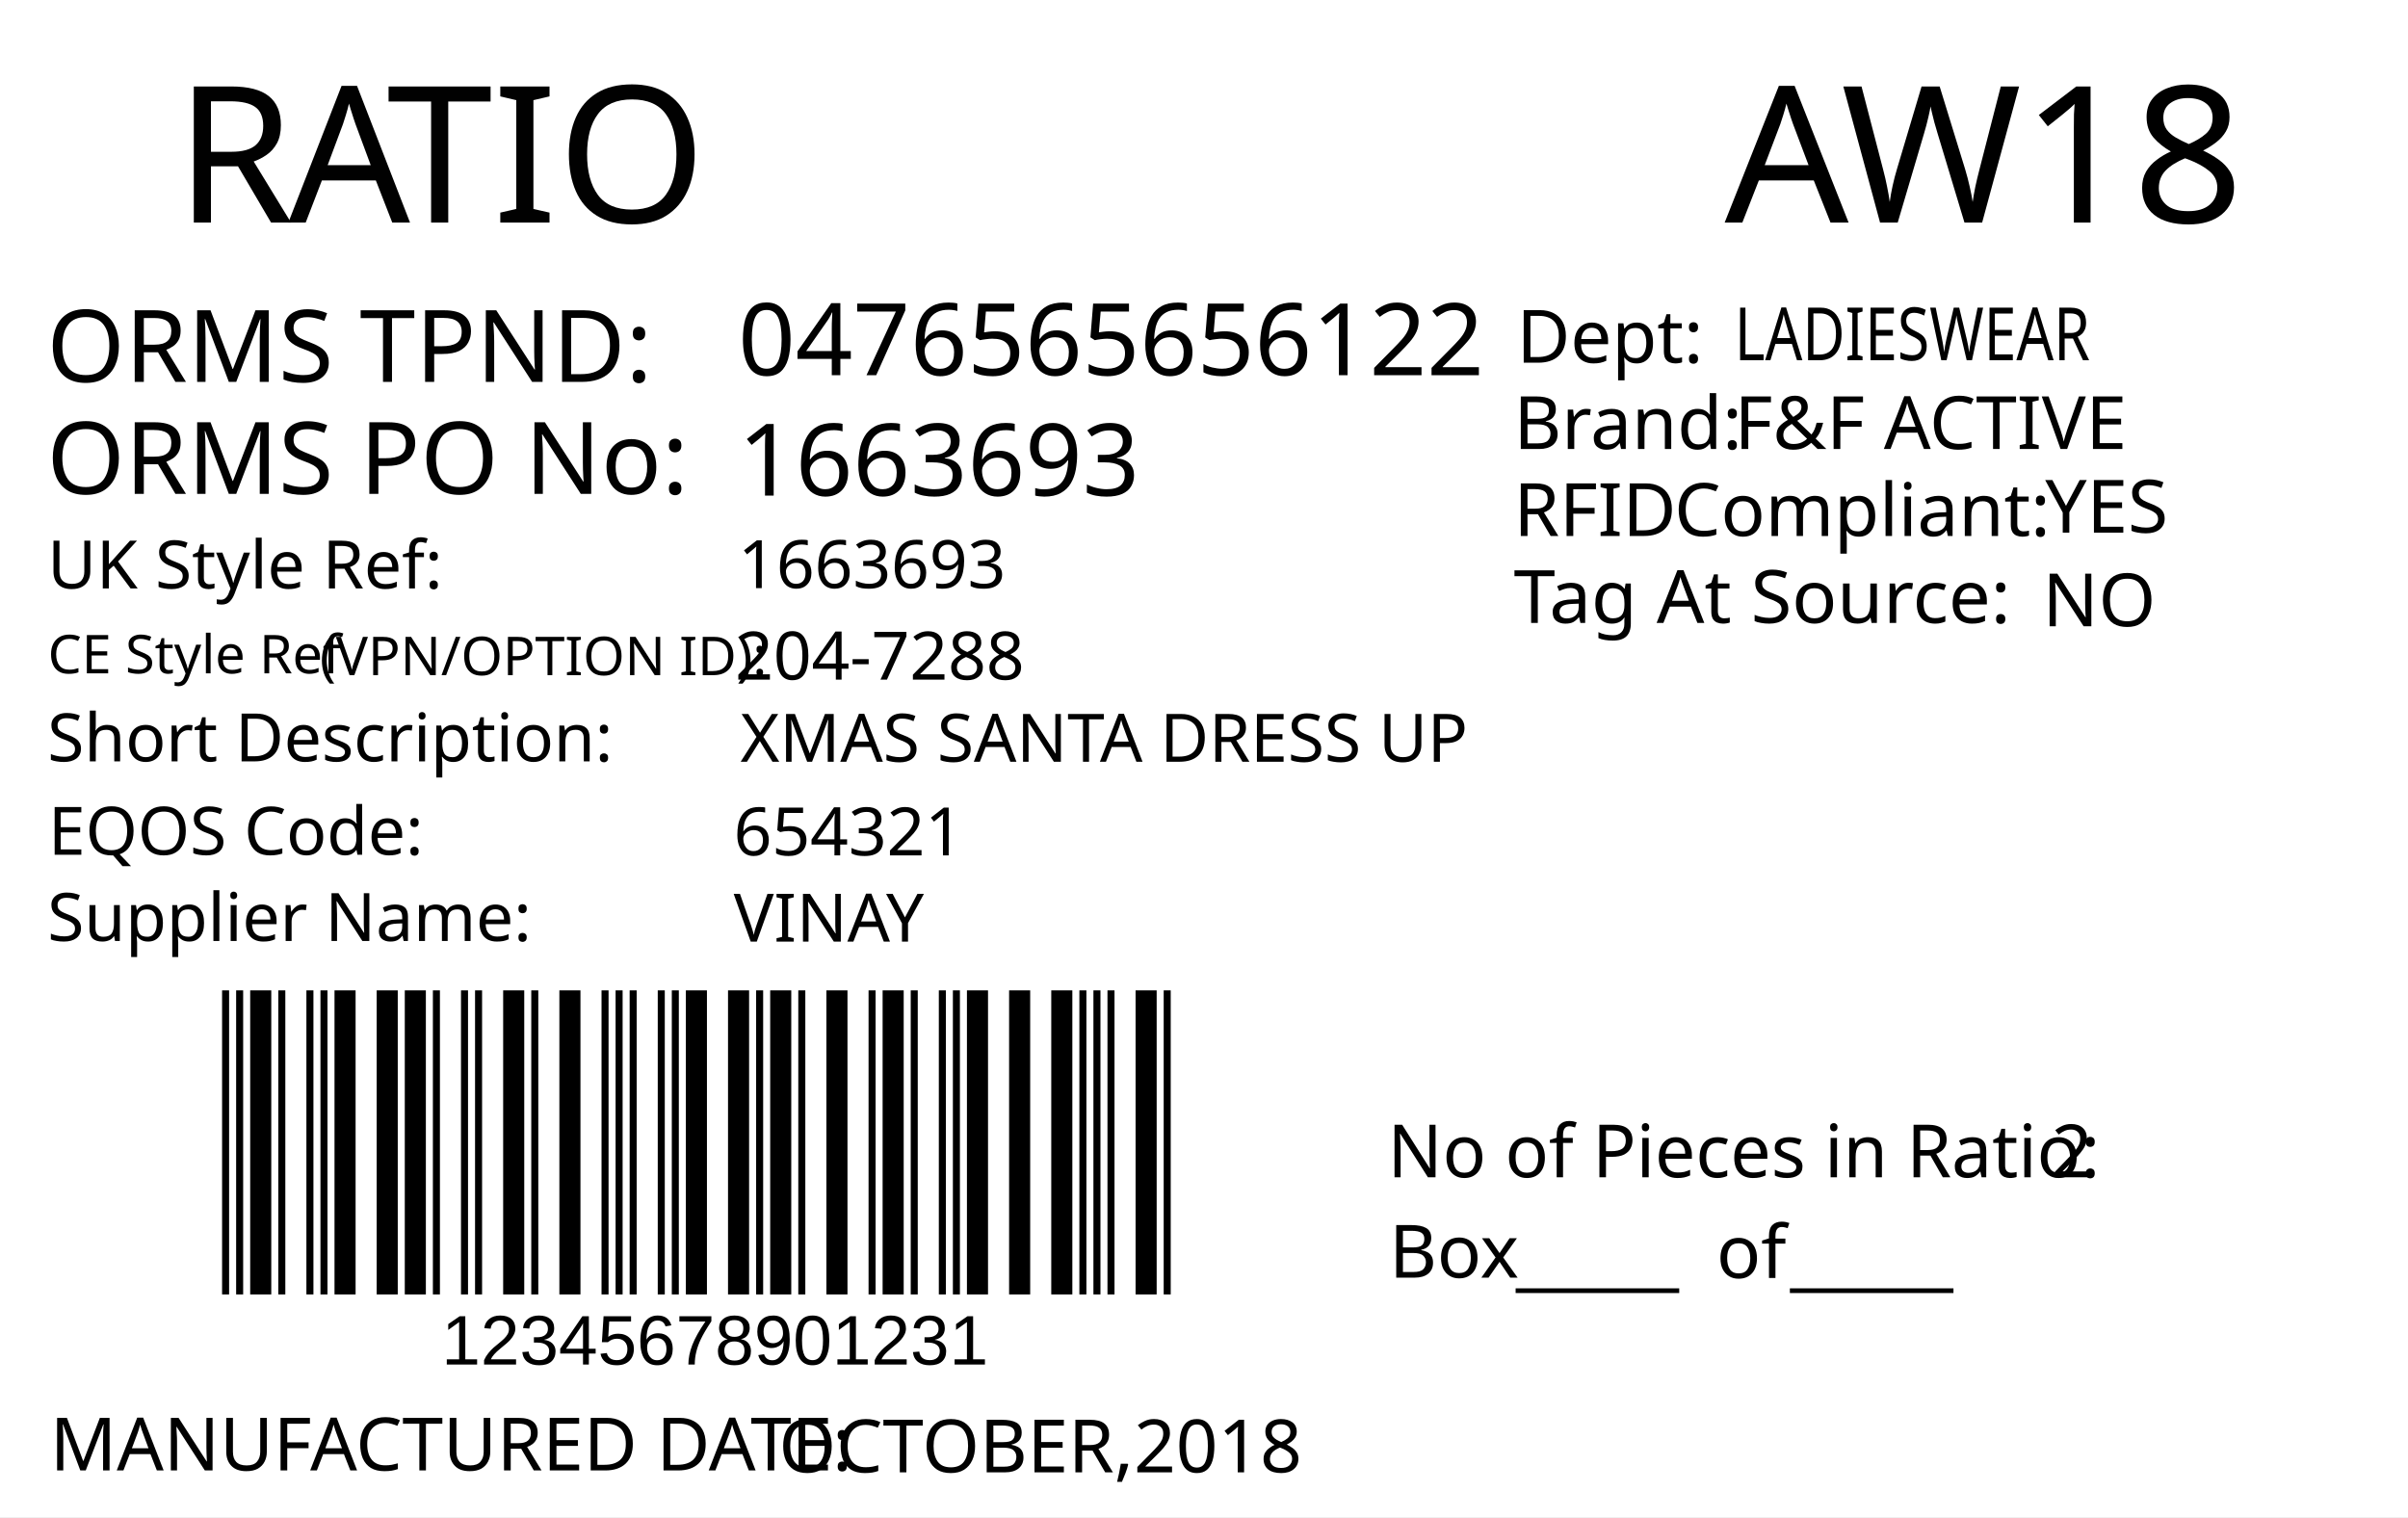
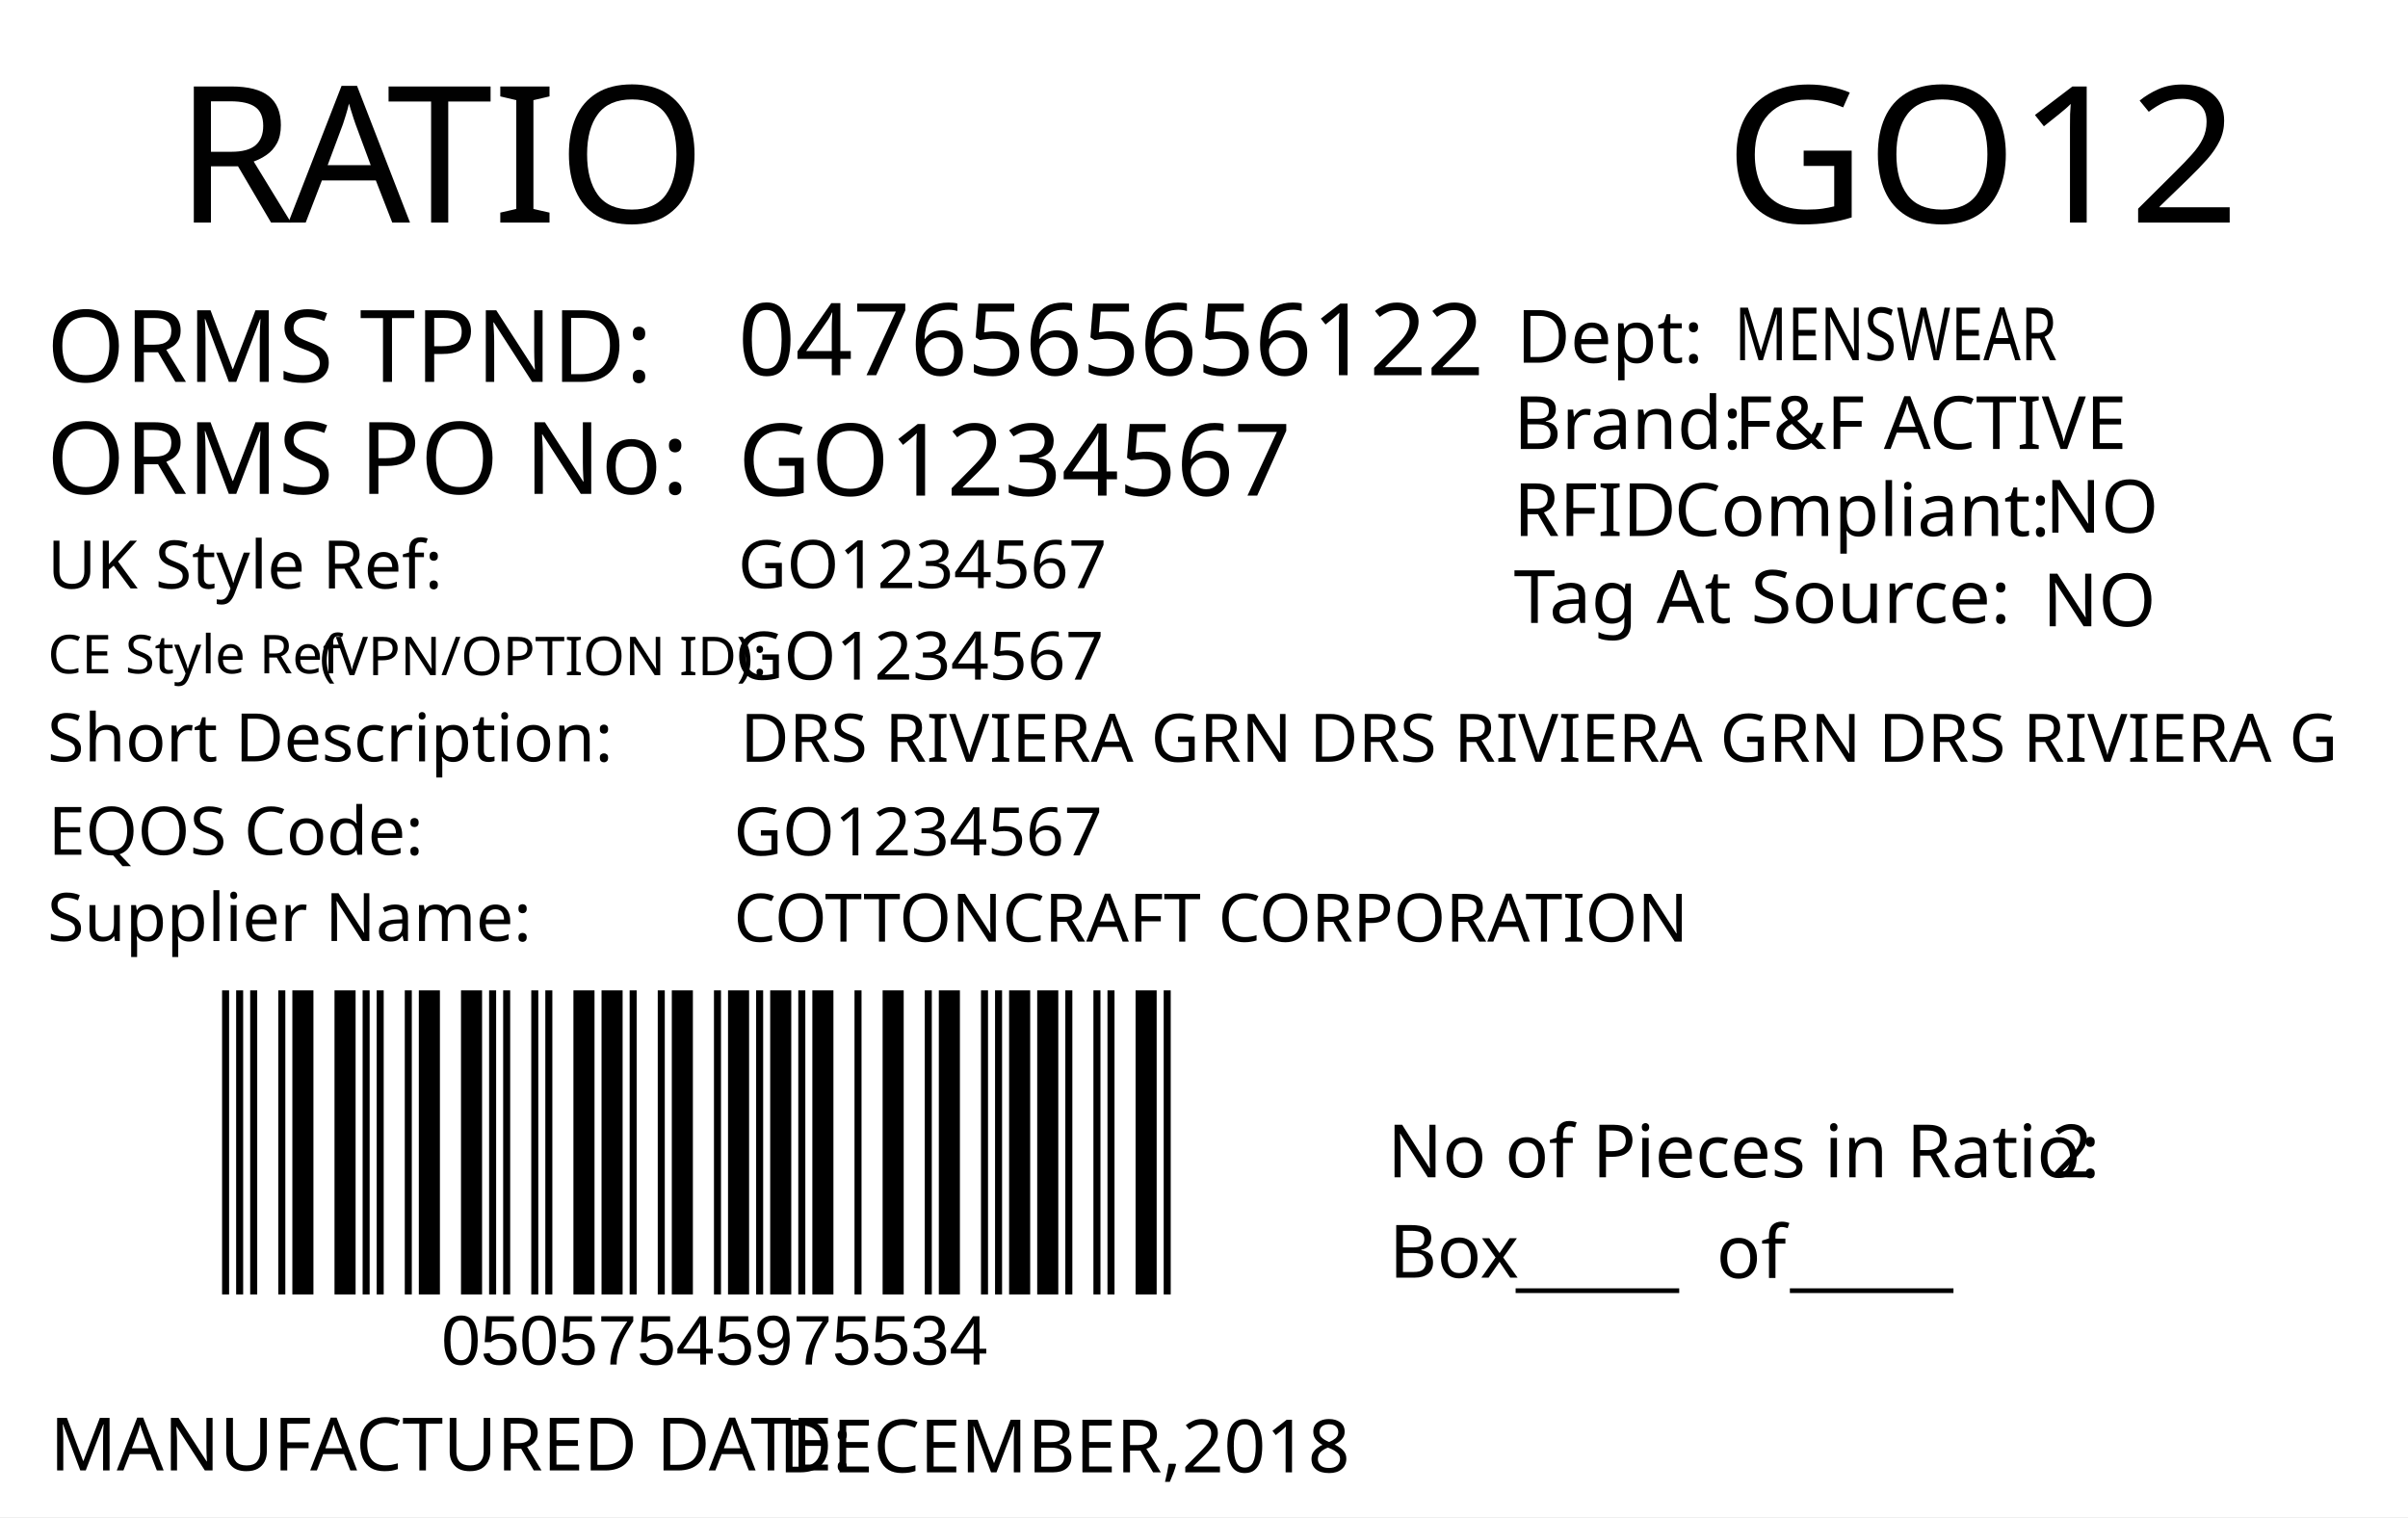
<svg xmlns="http://www.w3.org/2000/svg" version="1.1" id="Layer_1" x="0px" y="0px" viewBox="0 0 360 226.8" style="enable-background:new 0 0 360 226.8;" xml:space="preserve">
  <g>
    <rect y="0" style="fill:#FFFFFF;" width="360" height="226.8" />
  </g>
  <g>
    <text transform="matrix(1 0 0 1 26.2101 33.2706)" style="fill:#010101; font-family:'FranklinGothicBT-RomanCondensed', FrankGoth Cn BT; font-size:28.5px;">R</text>
    <text transform="matrix(1 0 0 1 43.1101 33.2706)" style="fill:#010101; font-family:'FranklinGothicBT-RomanCondensed', FrankGoth Cn BT; font-size:28.5px;">A</text>
    <text transform="matrix(1 0 0 1 57.8101 33.2706)" style="fill:#010101; font-family:'FranklinGothicBT-RomanCondensed', FrankGoth Cn BT; font-size:28.5px;">TIO</text>
  </g>
  <text transform="matrix(0.9824 0 0 1 207.4434 176.0099)" style="fill:#010101; font-family:'FranklinGothicBT-RomanCondensed', FrankGoth Cn BT; font-size:11px;">No of Pieces in Ratio:</text>
  <text transform="matrix(1 0 0 1 207.6777 191.0099)" style="fill:#010101; font-family:'FranklinGothicBT-RomanCondensed', FrankGoth Cn BT; font-size:11px;">Box</text>
  <text transform="matrix(0.9824 0 0 1 306.6689 176.0099)" style="fill:#010101; font-family:'FranklinGothicBT-RomanCondensed', FrankGoth Cn BT; font-size:11px;" id="pieces_in_ratio">2</text>
-   <text transform="matrix(1.0186 0 0 1 257.8419 33.272)" style="font-family:'FranklinGothicBT-RomanCondensed', FrankGoth Cn BT; font-size:28.5px;" id="season_code">AW18</text>
+   <text transform="matrix(1.0186 0 0 1 257.8419 33.272)" style="font-family:'FranklinGothicBT-RomanCondensed', FrankGoth Cn BT; font-size:28.5px;" id="season_code">GO12</text>
  <g width="391" height="178" transform="matrix(0.3625 0 0 0.2548 30 129.001)" id="barcode">
    <svg id="ean-13" width="408.900px" height="328.02px" x="0px" y="0px" viewBox="0 0 463 222" version="1.1" font-size="30px" font-family="frankgothcnbt" style="transform: translate(0px, 0px);">
      <rect x="0" y="0" width="463" height="222" style="fill:#ffffff;" />
      <g transform="translate(10, 10)" style="fill:#000000;">
        <rect x="0" y="0" width="3.281" height="202" />
        <rect x="6.563" y="0" width="3.281" height="202" />
-         <rect x="13.126" y="0" width="9.844" height="202" />
+         <rect x="13.126" y="0" width="3.281" height="202" />
        <rect x="26.252" y="0" width="3.281" height="202" />
-         <rect x="39.378" y="0" width="3.281" height="202" />
-         <rect x="45.941" y="0" width="3.281" height="202" />
+         <rect x="32.815" y="0" width="9.844" height="202" />
        <rect x="52.504" y="0" width="9.844" height="202" />
-         <rect x="72.193" y="0" width="9.844" height="202" />
-         <rect x="85.318" y="0" width="9.844" height="202" />
-         <rect x="98.444" y="0" width="3.281" height="202" />
-         <rect x="111.57" y="0" width="3.281" height="202" />
-         <rect x="118.133" y="0" width="3.281" height="202" />
-         <rect x="131.259" y="0" width="9.844" height="202" />
+         <rect x="65.63" y="0" width="3.281" height="202" />
+         <rect x="72.193" y="0" width="3.281" height="202" />
+         <rect x="85.318" y="0" width="3.281" height="202" />
+         <rect x="91.881" y="0" width="9.844" height="202" />
+         <rect x="111.57" y="0" width="9.844" height="202" />
+         <rect x="124.696" y="0" width="3.281" height="202" />
+         <rect x="131.259" y="0" width="3.281" height="202" />
        <rect x="144.385" y="0" width="3.281" height="202" />
-         <rect x="157.511" y="0" width="9.844" height="202" />
-         <rect x="177.2" y="0" width="3.281" height="202" />
-         <rect x="183.763" y="0" width="3.281" height="202" />
+         <rect x="150.948" y="0" width="3.281" height="202" />
+         <rect x="164.074" y="0" width="9.844" height="202" />
+         <rect x="177.2" y="0" width="9.844" height="202" />
        <rect x="190.326" y="0" width="3.281" height="202" />
        <rect x="203.452" y="0" width="3.281" height="202" />
-         <rect x="210.015" y="0" width="3.281" height="202" />
-         <rect x="216.578" y="0" width="9.844" height="202" />
+         <rect x="210.015" y="0" width="9.844" height="202" />
+         <rect x="229.704" y="0" width="3.281" height="202" />
        <rect x="236.267" y="0" width="9.844" height="202" />
        <rect x="249.392" y="0" width="3.281" height="202" />
        <rect x="255.955" y="0" width="9.844" height="202" />
        <rect x="269.081" y="0" width="3.281" height="202" />
-         <rect x="282.207" y="0" width="9.844" height="202" />
-         <rect x="301.896" y="0" width="3.281" height="202" />
+         <rect x="275.644" y="0" width="9.844" height="202" />
+         <rect x="295.333" y="0" width="3.281" height="202" />
        <rect x="308.459" y="0" width="9.844" height="202" />
-         <rect x="321.585" y="0" width="3.281" height="202" />
-         <rect x="334.711" y="0" width="3.281" height="202" />
-         <rect x="341.274" y="0" width="3.281" height="202" />
-         <rect x="347.837" y="0" width="9.844" height="202" />
+         <rect x="328.148" y="0" width="3.281" height="202" />
+         <rect x="334.711" y="0" width="9.844" height="202" />
+         <rect x="354.4" y="0" width="3.281" height="202" />
+         <rect x="360.963" y="0" width="3.281" height="202" />
        <rect x="367.526" y="0" width="9.844" height="202" />
-         <rect x="387.215" y="0" width="9.844" height="202" />
-         <rect x="400.341" y="0" width="3.281" height="202" />
+         <rect x="380.652" y="0" width="9.844" height="202" />
+         <rect x="393.778" y="0" width="3.281" height="202" />
        <rect x="406.904" y="0" width="3.281" height="202" />
        <rect x="413.466" y="0" width="3.281" height="202" />
        <rect x="426.592" y="0" width="9.844" height="202" />
        <rect x="439.718" y="0" width="3.281" height="202" />
      </g>
    </svg>
  </g>
  <text transform="matrix(1 0 0 1 226.6045 191.6242)" style="font-family:'FranklinGothicBT-RomanCondensed', FrankGoth Cn BT; font-size:11px;">_____</text>
  <text transform="matrix(1 0 0 1 267.6045 191.6242)" style="font-family:'FranklinGothicBT-RomanCondensed', FrankGoth Cn BT; font-size:11px;">_____</text>
  <text transform="matrix(1 0 0 1 256.6045 191.0617)" style="font-family:'FranklinGothicBT-RomanCondensed', FrankGoth Cn BT; font-size:11px;">of</text>
-   <text transform="matrix(1 0 0 1 66 204.0012)" style="font-family:Myriad, Myriad Roman, Arial, sans-serif; font-size:10.5px;" id="barcode_number">12345678901231</text>
+   <text transform="matrix(1 0 0 1 66 204.0012)" style="font-family:Myriad, Myriad Roman, Arial, sans-serif; font-size:10.5px;" id="barcode_number">05057545975534</text>
  <text transform="matrix(1 0 0 1 6.9752 57.0918)" style="fill:#010101; font-family:'FranklinGothicBT-RomanCondensed', FrankGoth Cn BT; font-size:15px;">ORMS TPND: </text>
  <text id="tpnd" transform="matrix(1 0 0 1 110.337 56.0918)" style="fill:#010101; font-family:'FranklinGothicBT-RomanCondensed', FrankGoth Cn BT; font-size:15px;">0476565656122</text>
-   <text id="po_number" transform="matrix(1 0 0 1 110.337 74.0918)" style="fill:#010101; font-family:'FranklinGothicBT-RomanCondensed', FrankGoth Cn BT; font-size:15px;">1663693</text>
+   <text id="po_number" transform="matrix(1 0 0 1 110.337 74.0918)" style="fill:#010101; font-family:'FranklinGothicBT-RomanCondensed', FrankGoth Cn BT; font-size:15px;">GO1234567</text>
  <text transform="matrix(1 0 0 1 6.9752 73.8329)" style="fill:#010101; font-family:'FranklinGothicBT-RomanCondensed', FrankGoth Cn BT; font-size:15px;">ORMS PO No: </text>
  <text transform="matrix(1 0 0 1 226.301 67.1268)" style="fill:#010101; font-family:'FranklinGothicBT-RomanCondensed', FrankGoth Cn BT; font-size:11px;">Brand: </text>
  <text id="brand" transform="matrix(1 0 0 1 259.3065 67.1268)" style="font-family:'FranklinGothicBT-RomanCondensed', FrankGoth Cn BT; font-size:11px;">F&amp;F ACTIVE</text>
-   <text id="rfid" transform="matrix(1 0 0 1 305.7588 79.6275)" style="fill:#010101; font-family:'FranklinGothicBT-RomanCondensed', FrankGoth Cn BT; font-size:11px;">YES</text>
+   <text id="rfid" transform="matrix(1 0 0 1 305.7588 79.6275)" style="fill:#010101; font-family:'FranklinGothicBT-RomanCondensed', FrankGoth Cn BT; font-size:11px;">NO</text>
  <text id="tag_at_source" transform="matrix(1 0 0 1 305.3614 93.6278)" style="fill:#010101; font-family:'FranklinGothicBT-RomanCondensed', FrankGoth Cn BT; font-size:11px;">NO</text>
  <g>
    <text transform="matrix(1 0 0 1 226.3014 80.1265)" style="fill:#010101; font-family:'FranklinGothicBT-RomanCondensed', FrankGoth Cn BT; font-size:11px;">RFID </text>
    <text transform="matrix(1 0 0 1 250.3014 80.1265)" style="fill:#010101; font-family:'FranklinGothicBT-RomanCondensed', FrankGoth Cn BT; font-size:11px;">Compliant:</text>
  </g>
  <text transform="matrix(1.0159 0 0 1 226.3023 93.126)" style="fill:#010101; font-family:'FranklinGothicBT-RomanCondensed', FrankGoth Cn BT; font-size:11px;">Tag At Source:</text>
  <text transform="matrix(1 0 0 1 226.7367 54.2236)" style="font-family:'FranklinGothicBT-RomanCondensed', FrankGoth Cn BT; font-size:11px;">Dept:</text>
-   <text transform="matrix(0.7943 0 0 1 259.3072 53.8575)" style="font-family:'FranklinGothicBT-RomanCondensed', FrankGoth Cn BT; font-size:11px;" id="department">LADIESWEAR</text>
+   <text transform="matrix(0.7943 0 0 1 259.3072 53.8575)" style="font-family:'FranklinGothicBT-RomanCondensed', FrankGoth Cn BT; font-size:11px;" id="department">MENSWEAR</text>
  <text transform="matrix(1 0 0 1 7.4746 219.8343)" style="fill:#010101; font-family:'FranklinGothicBT-RomanCondensed', FrankGoth Cn BT; font-size:11px;">MANUFACTURED DATE: </text>
-   <text transform="matrix(1 0 0 1 116.4166 220.1177)" style="fill:#010101; font-family:'FranklinGothicBT-RomanCondensed', FrankGoth Cn BT; font-size:11px;" id="manufactured_date">OCTOBER,2018</text>
+   <text transform="matrix(1 0 0 1 116.4166 220.1177)" style="fill:#010101; font-family:'FranklinGothicBT-RomanCondensed', FrankGoth Cn BT; font-size:11px;" id="manufactured_date">DECEMBER,2018</text>
  <text transform="matrix(1 0 0 1 7.0915 87.9772)" style="fill:#010101; font-family:'FranklinGothicBT-RomanCondensed', FrankGoth Cn BT; font-size:10px;">UK Style Ref:</text>
  <text transform="matrix(1 0 0 1 60.5915 87.9772)" style="fill:#010101; font-family:'FranklinGothicBT-RomanCondensed', FrankGoth Cn BT; font-size:10px; letter-spacing:43;"> </text>
  <text transform="matrix(1 0 0 1 106.3915 87.9772)" style="fill:#010101; font-family:'FranklinGothicBT-RomanCondensed', FrankGoth Cn BT; font-size:10px;"> </text>
  <text transform="matrix(1 0 0 1 47.8127 100.9358)" style="font-family:'FranklinGothicBT-RomanCondensed', FrankGoth Cn BT; font-size:8px;">(VPN/OPTION ID): </text>
  <text transform="matrix(1 0 0 1 7.1484 100.6662)" style="font-family:'FranklinGothicBT-RomanCondensed', FrankGoth Cn BT; font-size:8px;">CE Style Ref</text>
  <text transform="matrix(1 0 0 1 7.0915 113.8258)" style="fill:#010101; font-family:'FranklinGothicBT-RomanCondensed', FrankGoth Cn BT; font-size:10px;">Short Description:</text>
  <text transform="matrix(1 0 0 1 81.3915 113.8258)" style="fill:#010101; font-family:'FranklinGothicBT-RomanCondensed', FrankGoth Cn BT; font-size:10px; letter-spacing:5;"> </text>
  <text transform="matrix(1 0 0 1 90.1915 113.8258)" style="fill:#010101; font-family:'FranklinGothicBT-RomanCondensed', FrankGoth Cn BT; font-size:10px;"> </text>
  <text transform="matrix(1 0 0 1 7.2047 127.7898)" style="fill:#010101; font-family:'FranklinGothicBT-RomanCondensed', FrankGoth Cn BT; font-size:10px;">EQOS Code:</text>
  <text transform="matrix(1 0 0 1 56.0047 127.7898)" style="fill:#010101; font-family:'FranklinGothicBT-RomanCondensed', FrankGoth Cn BT; font-size:10px; letter-spacing:21;"> </text>
  <text transform="matrix(1 0 0 1 79.8047 127.7898)" style="fill:#010101; font-family:'FranklinGothicBT-RomanCondensed', FrankGoth Cn BT; font-size:10px;"> </text>
  <text transform="matrix(1 0 0 1 7.0915 140.6738)" style="fill:#010101; font-family:'FranklinGothicBT-RomanCondensed', FrankGoth Cn BT; font-size:10px;">Supplier Name:</text>
  <text transform="matrix(1 0 0 1 68.9915 140.6738)" style="fill:#010101; font-family:'FranklinGothicBT-RomanCondensed', FrankGoth Cn BT; font-size:10px; letter-spacing:18;"> </text>
  <text transform="matrix(1 0 0 1 89.9915 140.6738)" style="fill:#010101; font-family:'FranklinGothicBT-RomanCondensed', FrankGoth Cn BT; font-size:10px;"> </text>
-   <text id="uk_style" transform="matrix(1 0 0 1 110.3394 87.9231)" style="fill:#010101; font-family:'FranklinGothicBT-RomanCondensed', FrankGoth Cn BT; font-size:10px;">1663693</text>
-   <text id="ce_style" transform="matrix(1 0 0 1 109.8976 101.6034)" style="fill:#010101; font-family:'FranklinGothicBT-RomanCondensed', FrankGoth Cn BT; font-size:10px;">204-7288</text>
-   <text id="eqos" transform="matrix(1 0 0 1 109.6879 127.8833)" style="fill:#010101; font-family:'FranklinGothicBT-RomanCondensed', FrankGoth Cn BT; font-size:10px;">654321</text>
-   <text id="supplier" transform="matrix(1 0 0 1 109.6879 140.7748)" style="fill:#010101; font-family:'FranklinGothicBT-RomanCondensed', FrankGoth Cn BT; font-size:10px;">VINAY</text>
-   <text id="description" transform="matrix(1 0 0 1 110.6874 113.8823)" style="fill:#010101; font-family:'FranklinGothicBT-RomanCondensed', FrankGoth Cn BT; font-size:10px;">XMAS SANTA DRESS UP</text>
+   <text id="uk_style" transform="matrix(1 0 0 1 110.3394 87.9231)" style="fill:#010101; font-family:'FranklinGothicBT-RomanCondensed', FrankGoth Cn BT; font-size:10px;">GO1234567</text>
+   <text id="ce_style" transform="matrix(1 0 0 1 109.8976 101.6034)" style="fill:#010101; font-family:'FranklinGothicBT-RomanCondensed', FrankGoth Cn BT; font-size:10px;">GO1234567</text>
+   <text id="eqos" transform="matrix(1 0 0 1 109.6879 127.8833)" style="fill:#010101; font-family:'FranklinGothicBT-RomanCondensed', FrankGoth Cn BT; font-size:10px;">GO1234567</text>
+   <text id="supplier" transform="matrix(1 0 0 1 109.6879 140.7748)" style="fill:#010101; font-family:'FranklinGothicBT-RomanCondensed', FrankGoth Cn BT; font-size:10px;">COTTONCRAFT CORPORATION</text>
+   <text id="description" transform="matrix(1 0 0 1 110.6874 113.8823)" style="fill:#010101; font-family:'FranklinGothicBT-RomanCondensed', FrankGoth Cn BT; font-size:10px;">DRS RIVIERA GRN DRS RIVIERA GRN DRS RIVIERA G</text>
  <text transform="matrix(1 0 0 1 76.6108 162.606)" style="font-family:'FranklinGothicBT-RomanCondensed', FrankGoth Cn BT; font-size:140px;opacity: 0.1;" id="watermark" />
</svg>
